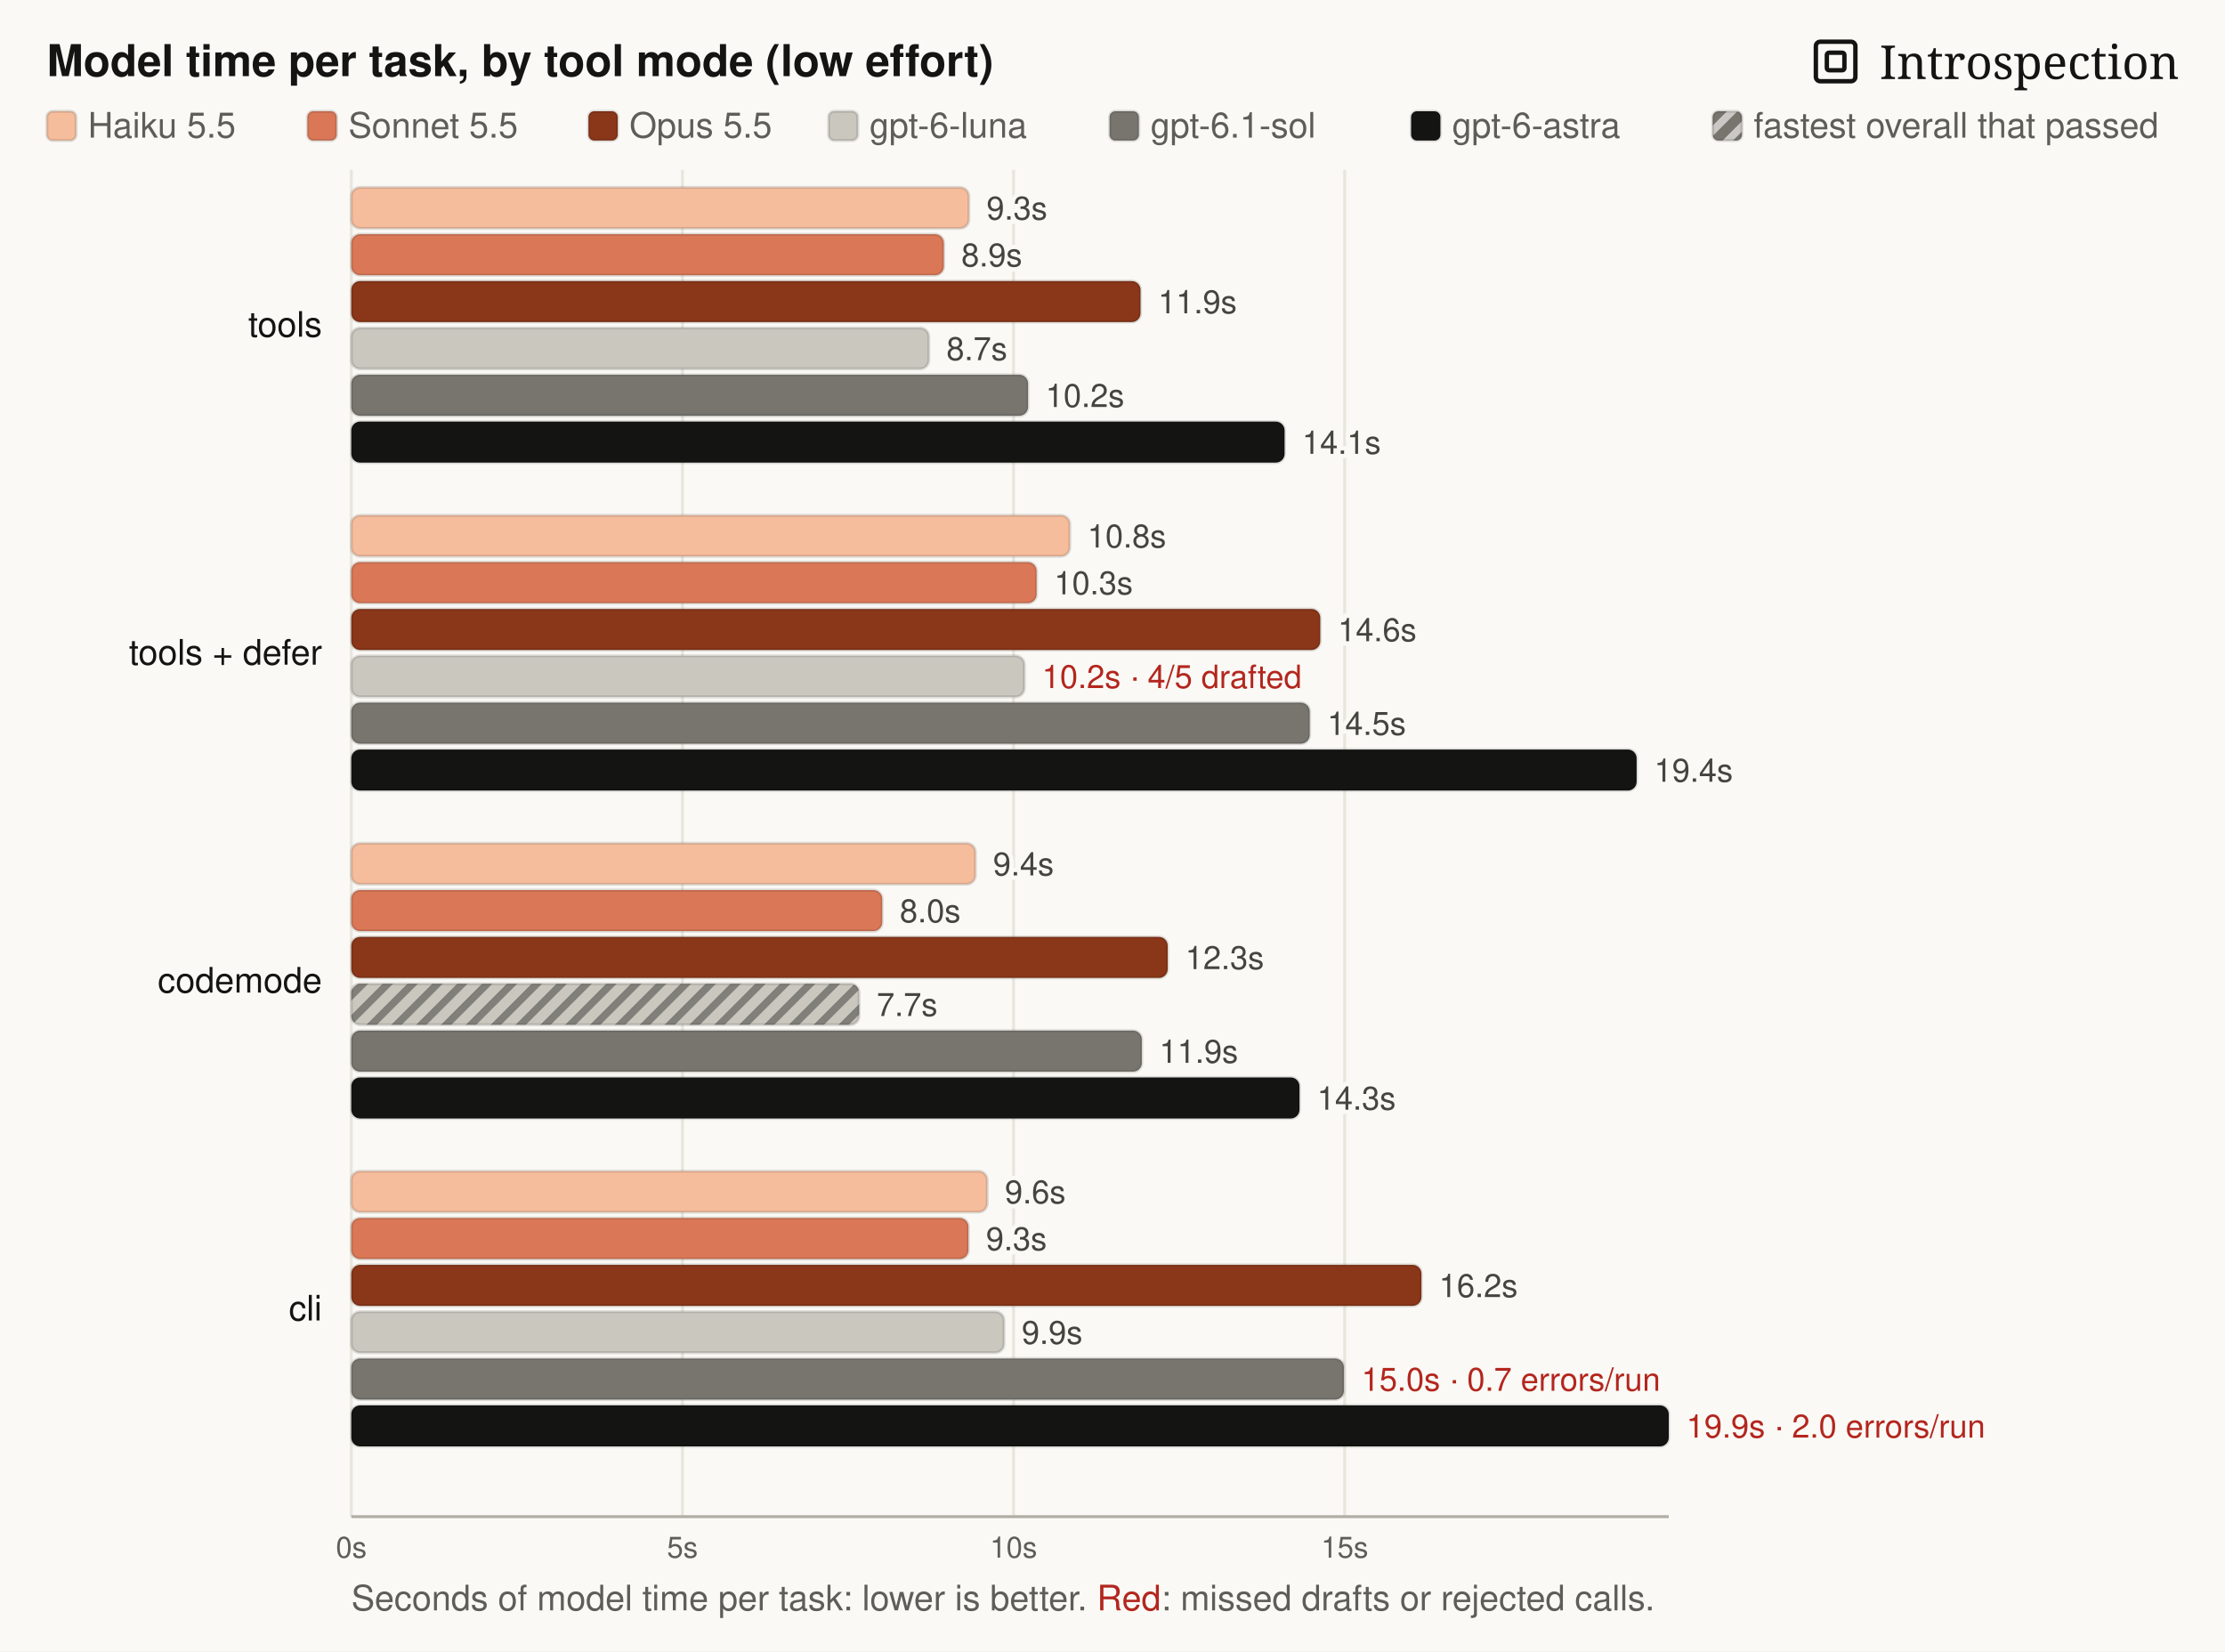
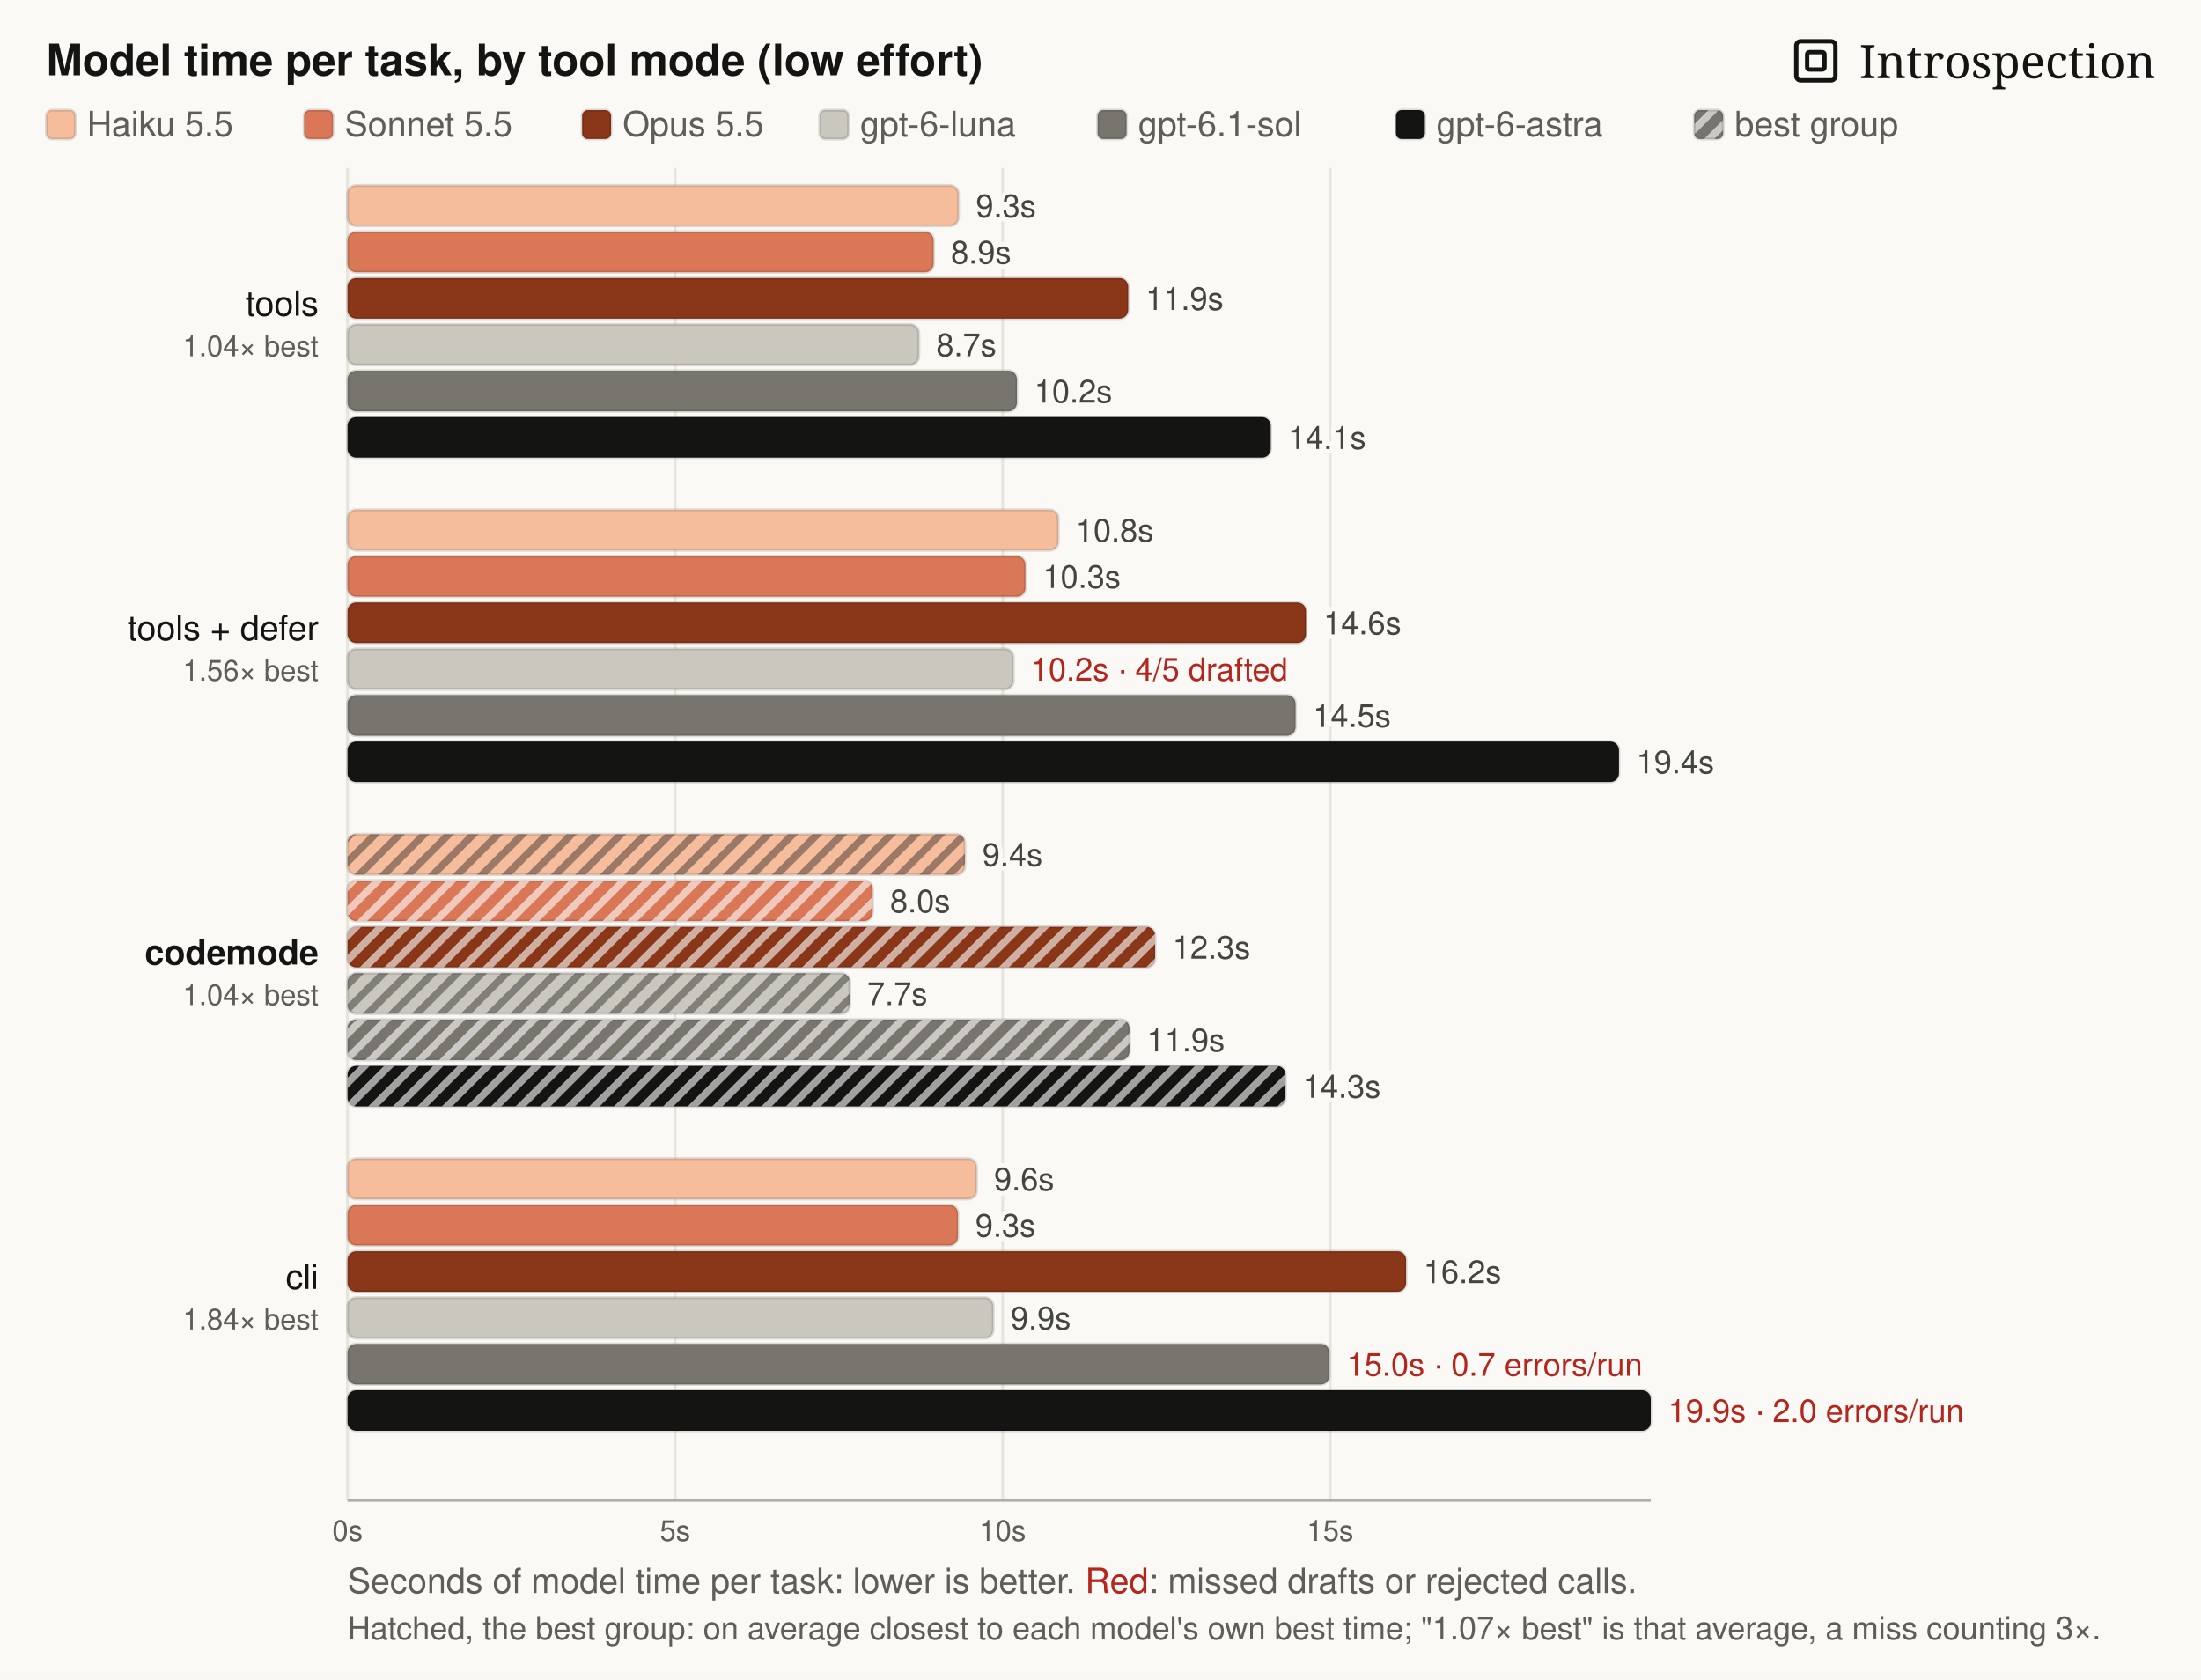
- <svg xmlns="http://www.w3.org/2000/svg" width="760" height="564" viewBox="0 0 760 564" font-family="-apple-system, Segoe UI, Helvetica, Arial, sans-serif">
+ <svg xmlns="http://www.w3.org/2000/svg" width="760" height="580" viewBox="0 0 760 580" font-family="-apple-system, Segoe UI, Helvetica, Arial, sans-serif">
  <defs>
    <pattern id="win-light" patternUnits="userSpaceOnUse" width="6" height="6" patternTransform="rotate(45)">
      <rect width="2.5" height="6" fill="#141413" opacity="0.4" />
    </pattern>
    <pattern id="win-dark" patternUnits="userSpaceOnUse" width="6" height="6" patternTransform="rotate(45)">
      <rect width="2.5" height="6" fill="#ffffff" opacity="0.6" />
    </pattern>
  </defs>
-   <rect width="760" height="564" fill="#faf9f5" />
+   <rect width="760" height="580" fill="#faf9f5" />
  <text x="16" y="26" font-size="15" font-weight="600" fill="#141413">Model time per task, by tool mode (low effort)</text>
  <g transform="translate(618 12) scale(0.75)" fill="none" stroke="#141413" stroke-width="2" stroke-linecap="round" stroke-linejoin="round">
    <rect x="3" y="3" width="18" height="18" rx="2" />
    <rect x="8" y="8" width="8" height="8" rx="1" />
  </g>
  <text x="642" y="27" font-size="16" font-family="Georgia, serif" fill="#141413">Introspection</text>
  <rect x="16" y="38" width="10" height="10" rx="2" fill="#f6bd9d" stroke="#0000001f" />
  <text x="30" y="47" font-size="12" fill="#5e5d59">Haiku 5.5</text>
  <rect x="105" y="38" width="10" height="10" rx="2" fill="#d97757" stroke="#0000001f" />
  <text x="119" y="47" font-size="12" fill="#5e5d59">Sonnet 5.5</text>
  <rect x="201" y="38" width="10" height="10" rx="2" fill="#8a3618" stroke="#0000001f" />
  <text x="215" y="47" font-size="12" fill="#5e5d59">Opus 5.5</text>
  <rect x="283" y="38" width="10" height="10" rx="2" fill="#c9c7be" stroke="#0000001f" />
  <text x="297" y="47" font-size="12" fill="#5e5d59">gpt-6-luna</text>
  <rect x="379" y="38" width="10" height="10" rx="2" fill="#77756e" stroke="#0000001f" />
  <text x="393" y="47" font-size="12" fill="#5e5d59">gpt-6.1-sol</text>
  <rect x="482" y="38" width="10" height="10" rx="2" fill="#141413" stroke="#0000001f" />
  <text x="496" y="47" font-size="12" fill="#5e5d59">gpt-6-astra</text>
  <rect x="585" y="38" width="10" height="10" rx="2" fill="#77756e" />
  <rect x="585" y="38" width="10" height="10" rx="2" fill="url(#win-dark)" stroke="#0000001f" />
-   <text x="599" y="47" font-size="12" fill="#5e5d59">fastest overall that passed</text>
+   <text x="599" y="47" font-size="12" fill="#5e5d59">best group</text>
  <line x1="120" y1="58" x2="120" y2="518" stroke="#e8e6dc" />
  <text x="120" y="532" font-size="10" text-anchor="middle" fill="#5e5d59">0s</text>
  <line x1="233.105" y1="58" x2="233.105" y2="518" stroke="#e8e6dc" />
  <text x="233.105" y="532" font-size="10" text-anchor="middle" fill="#5e5d59">5s</text>
  <line x1="346.21" y1="58" x2="346.21" y2="518" stroke="#e8e6dc" />
  <text x="346.21" y="532" font-size="10" text-anchor="middle" fill="#5e5d59">10s</text>
  <line x1="459.315" y1="58" x2="459.315" y2="518" stroke="#e8e6dc" />
  <text x="459.315" y="532" font-size="10" text-anchor="middle" fill="#5e5d59">15s</text>
  <line x1="120" y1="518" x2="570" y2="518" stroke="#b0aea5" />
-   <text x="110" y="115" font-size="12" text-anchor="end" fill="#141413">tools</text>
+   <text x="110" y="109" font-size="12" text-anchor="end" fill="#141413" font-weight="400">tools</text>
+   <text x="110" y="123" font-size="10" text-anchor="end" fill="#5e5d59">1.04× best</text>
  <rect x="120" y="64" width="210.959" height="14" rx="3" fill="#f6bd9d" stroke="#0000001f" />
  <text x="336.959" y="75" font-size="11" stroke="#faf9f5" stroke-width="3" paint-order="stroke" fill="#45453f">9.3s</text>
  <rect x="120" y="80" width="202.375" height="14" rx="3" fill="#d97757" stroke="#0000001f" />
  <text x="328.375" y="91" font-size="11" stroke="#faf9f5" stroke-width="3" paint-order="stroke" fill="#45453f">8.9s</text>
  <rect x="120" y="96" width="269.575" height="14" rx="3" fill="#8a3618" stroke="#0000001f" />
  <text x="395.575" y="107" font-size="11" stroke="#faf9f5" stroke-width="3" paint-order="stroke" fill="#45453f">11.9s</text>
  <rect x="120" y="112" width="197.278" height="14" rx="3" fill="#c9c7be" stroke="#0000001f" />
  <text x="323.278" y="123" font-size="11" stroke="#faf9f5" stroke-width="3" paint-order="stroke" fill="#45453f">8.7s</text>
  <rect x="120" y="128" width="231.142" height="14" rx="3" fill="#77756e" stroke="#0000001f" />
  <text x="357.142" y="139" font-size="11" stroke="#faf9f5" stroke-width="3" paint-order="stroke" fill="#45453f">10.2s</text>
  <rect x="120" y="144" width="318.775" height="14" rx="3" fill="#141413" stroke="#0000001f" />
  <text x="444.775" y="155" font-size="11" stroke="#faf9f5" stroke-width="3" paint-order="stroke" fill="#45453f">14.1s</text>
-   <text x="110" y="227" font-size="12" text-anchor="end" fill="#141413">tools + defer</text>
+   <text x="110" y="221" font-size="12" text-anchor="end" fill="#141413" font-weight="400">tools + defer</text>
+   <text x="110" y="235" font-size="10" text-anchor="end" fill="#5e5d59">1.56× best</text>
  <rect x="120" y="176" width="245.434" height="14" rx="3" fill="#f6bd9d" stroke="#0000001f" />
  <text x="371.434" y="187" font-size="11" stroke="#faf9f5" stroke-width="3" paint-order="stroke" fill="#45453f">10.8s</text>
  <rect x="120" y="192" width="234.067" height="14" rx="3" fill="#d97757" stroke="#0000001f" />
  <text x="360.067" y="203" font-size="11" stroke="#faf9f5" stroke-width="3" paint-order="stroke" fill="#45453f">10.3s</text>
  <rect x="120" y="208" width="330.968" height="14" rx="3" fill="#8a3618" stroke="#0000001f" />
  <text x="456.968" y="219" font-size="11" stroke="#faf9f5" stroke-width="3" paint-order="stroke" fill="#45453f">14.6s</text>
  <rect x="120" y="224" width="229.925" height="14" rx="3" fill="#c9c7be" stroke="#0000001f" />
  <text x="355.925" y="235" font-size="11" stroke="#faf9f5" stroke-width="3" paint-order="stroke" fill="#b3261e">10.2s · 4/5 drafted</text>
  <rect x="120" y="240" width="327.356" height="14" rx="3" fill="#77756e" stroke="#0000001f" />
  <text x="453.356" y="251" font-size="11" stroke="#faf9f5" stroke-width="3" paint-order="stroke" fill="#45453f">14.5s</text>
  <rect x="120" y="256" width="439.021" height="14" rx="3" fill="#141413" stroke="#0000001f" />
  <text x="565.021" y="267" font-size="11" stroke="#faf9f5" stroke-width="3" paint-order="stroke" fill="#45453f">19.4s</text>
-   <text x="110" y="339" font-size="12" text-anchor="end" fill="#141413">codemode</text>
+   <text x="110" y="333" font-size="12" text-anchor="end" fill="#141413" font-weight="600">codemode</text>
+   <text x="110" y="347" font-size="10" text-anchor="end" fill="#5e5d59">1.04× best</text>
  <rect x="120" y="288" width="213.19" height="14" rx="3" fill="#f6bd9d" stroke="#0000001f" />
+   <rect x="120" y="288" width="213.19" height="14" rx="3" fill="url(#win-light)" />
  <text x="339.19" y="299" font-size="11" stroke="#faf9f5" stroke-width="3" paint-order="stroke" fill="#45453f">9.4s</text>
  <rect x="120" y="304" width="181.338" height="14" rx="3" fill="#d97757" stroke="#0000001f" />
+   <rect x="120" y="304" width="181.338" height="14" rx="3" fill="url(#win-dark)" />
  <text x="307.338" y="315" font-size="11" stroke="#faf9f5" stroke-width="3" paint-order="stroke" fill="#45453f">8.0s</text>
  <rect x="120" y="320" width="278.857" height="14" rx="3" fill="#8a3618" stroke="#0000001f" />
+   <rect x="120" y="320" width="278.857" height="14" rx="3" fill="url(#win-dark)" />
  <text x="404.857" y="331" font-size="11" stroke="#faf9f5" stroke-width="3" paint-order="stroke" fill="#45453f">12.3s</text>
  <rect x="120" y="336" width="173.453" height="14" rx="3" fill="#c9c7be" stroke="#0000001f" />
  <rect x="120" y="336" width="173.453" height="14" rx="3" fill="url(#win-light)" />
  <text x="299.453" y="347" font-size="11" stroke="#faf9f5" stroke-width="3" paint-order="stroke" fill="#45453f">7.7s</text>
  <rect x="120" y="352" width="270.012" height="14" rx="3" fill="#77756e" stroke="#0000001f" />
+   <rect x="120" y="352" width="270.012" height="14" rx="3" fill="url(#win-dark)" />
  <text x="396.012" y="363" font-size="11" stroke="#faf9f5" stroke-width="3" paint-order="stroke" fill="#45453f">11.9s</text>
  <rect x="120" y="368" width="323.873" height="14" rx="3" fill="#141413" stroke="#0000001f" />
+   <rect x="120" y="368" width="323.873" height="14" rx="3" fill="url(#win-dark)" />
  <text x="449.873" y="379" font-size="11" stroke="#faf9f5" stroke-width="3" paint-order="stroke" fill="#45453f">14.3s</text>
-   <text x="110" y="451" font-size="12" text-anchor="end" fill="#141413">cli</text>
+   <text x="110" y="445" font-size="12" text-anchor="end" fill="#141413" font-weight="400">cli</text>
+   <text x="110" y="459" font-size="10" text-anchor="end" fill="#5e5d59">1.84× best</text>
  <rect x="120" y="400" width="217.225" height="14" rx="3" fill="#f6bd9d" stroke="#0000001f" />
  <text x="343.225" y="411" font-size="11" stroke="#faf9f5" stroke-width="3" paint-order="stroke" fill="#45453f">9.6s</text>
  <rect x="120" y="416" width="210.783" height="14" rx="3" fill="#d97757" stroke="#0000001f" />
  <text x="336.783" y="427" font-size="11" stroke="#faf9f5" stroke-width="3" paint-order="stroke" fill="#45453f">9.3s</text>
  <rect x="120" y="432" width="365.518" height="14" rx="3" fill="#8a3618" stroke="#0000001f" />
  <text x="491.518" y="443" font-size="11" stroke="#faf9f5" stroke-width="3" paint-order="stroke" fill="#45453f">16.2s</text>
  <rect x="120" y="448" width="222.975" height="14" rx="3" fill="#c9c7be" stroke="#0000001f" />
  <text x="348.975" y="459" font-size="11" stroke="#faf9f5" stroke-width="3" paint-order="stroke" fill="#45453f">9.9s</text>
  <rect x="120" y="464" width="339.029" height="14" rx="3" fill="#77756e" stroke="#0000001f" />
  <text x="465.029" y="475" font-size="11" stroke="#faf9f5" stroke-width="3" paint-order="stroke" fill="#b3261e">15.0s · 0.7 errors/run</text>
  <rect x="120" y="480" width="450" height="14" rx="3" fill="#141413" stroke="#0000001f" />
  <text x="576" y="491" font-size="11" stroke="#faf9f5" stroke-width="3" paint-order="stroke" fill="#b3261e">19.9s · 2.0 errors/run</text>
  <text x="120" y="550" font-size="12" fill="#5e5d59">Seconds of model time per task: lower is better. <tspan fill="#b3261e">Red</tspan>: missed drafts or rejected calls.</text>
+   <text x="120" y="566" font-size="11" fill="#5e5d59">Hatched, the best group: on average closest to each model's own best time; "1.07× best" is that average, a miss counting 3×.</text>
</svg>
